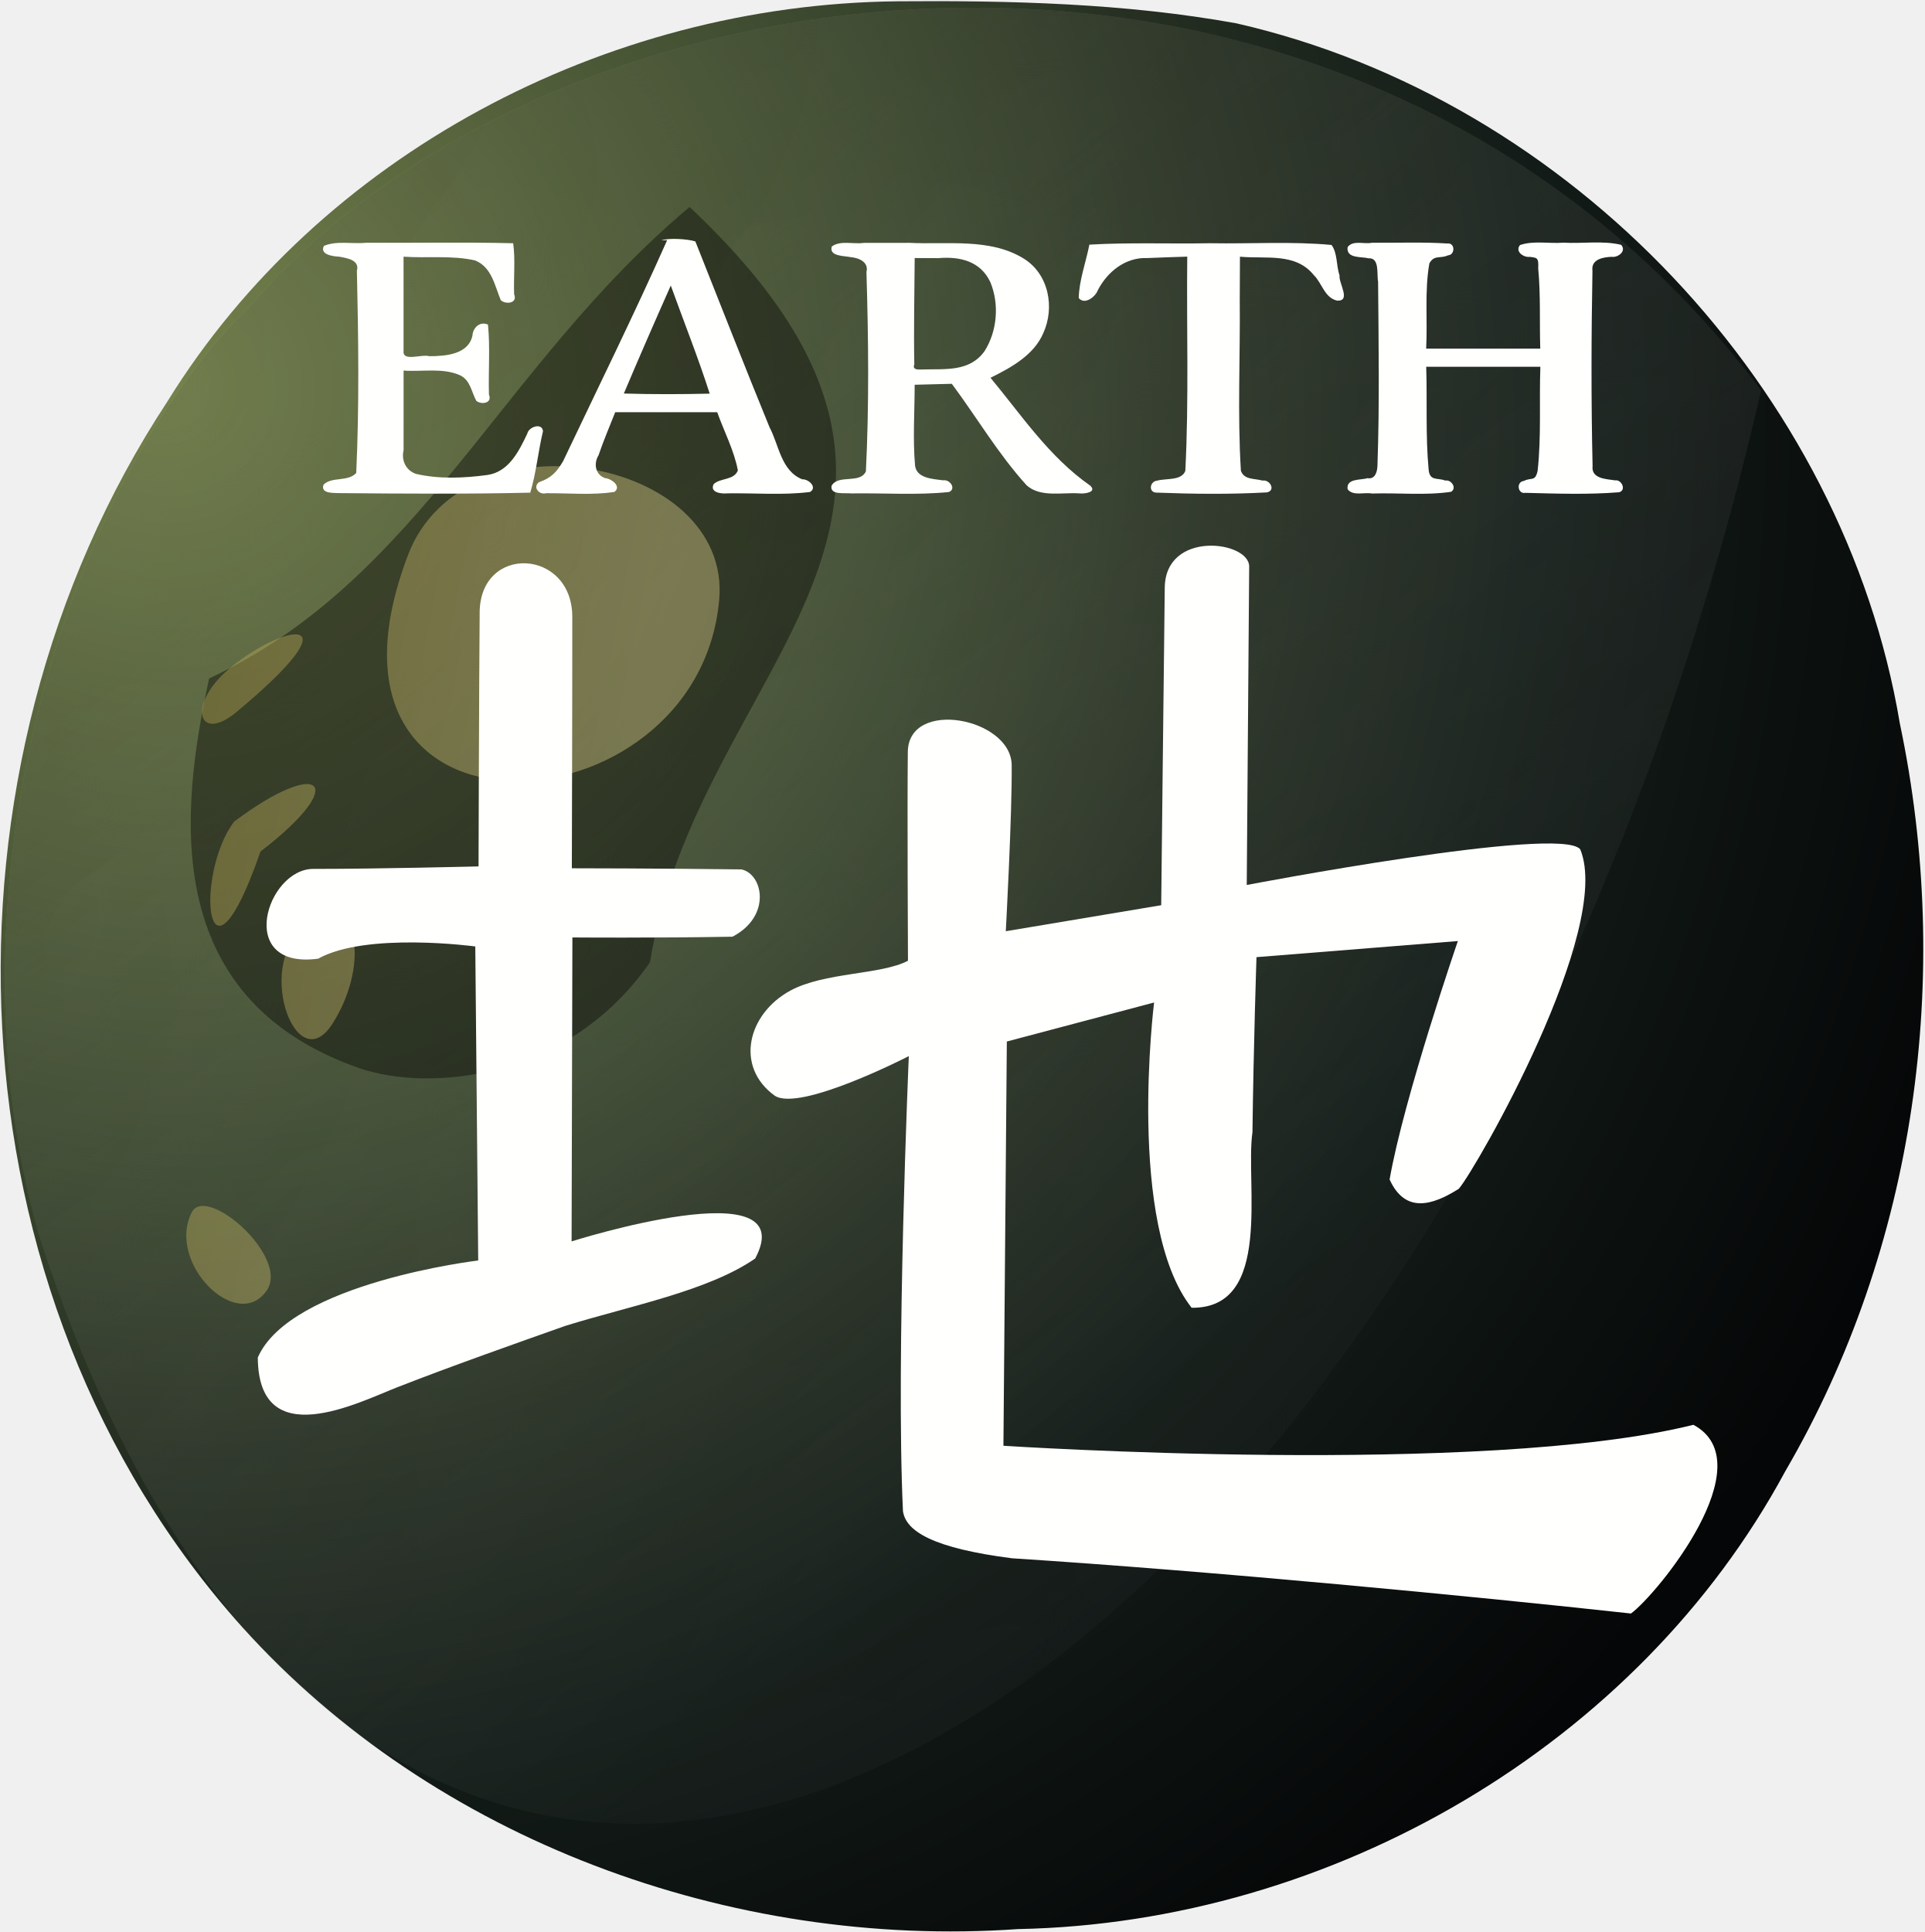
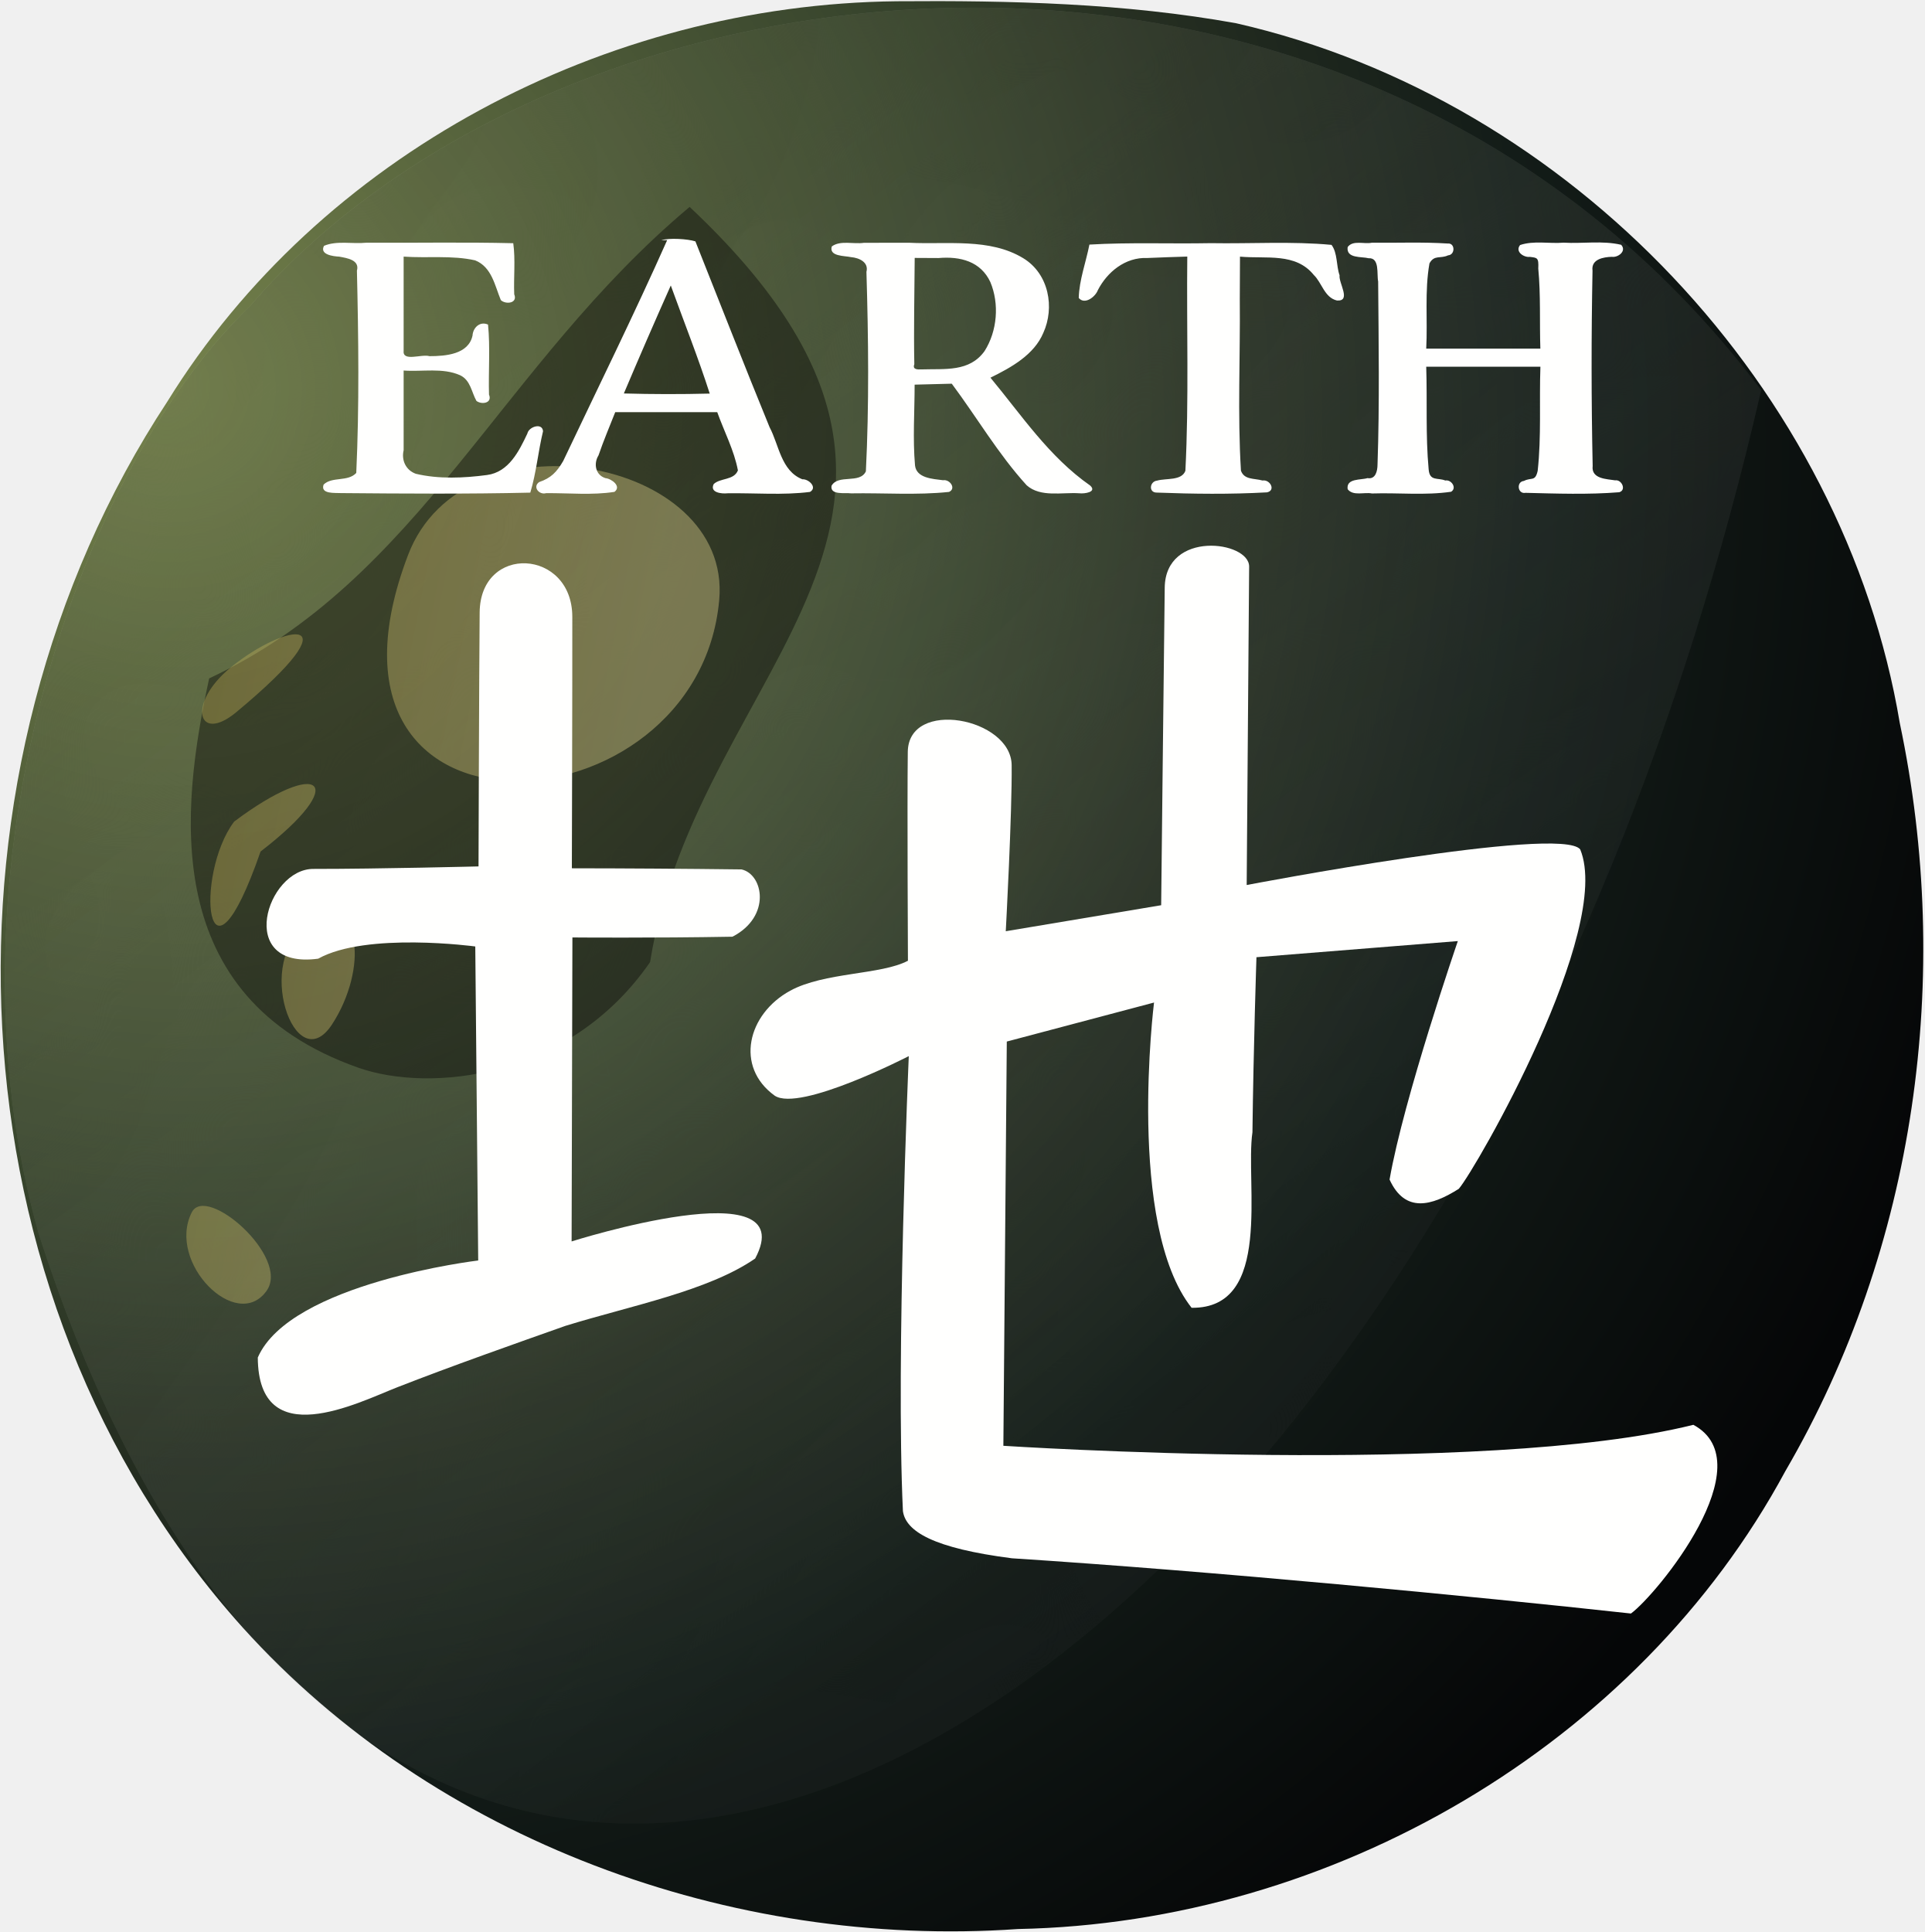
- <svg xmlns="http://www.w3.org/2000/svg" xmlns:xlink="http://www.w3.org/1999/xlink" width="76.852" height="77.152" viewBox="0 0 76.852 77.152" id="svg3760" version="1.1">
-   <defs id="defs3762">
-     <linearGradient id="linearGradient3912">
-       <stop style="stop-color:#af9b3c;stop-opacity:1" offset="0" id="stop3914" />
-       <stop style="stop-color:#e5d892;stop-opacity:1" offset="1" id="stop3916" />
+ <svg xmlns="http://www.w3.org/2000/svg" xmlns:xlink="http://www.w3.org/1999/xlink" width="76.852" height="77.152">
+   <defs>
+     <linearGradient id="e">
+       <stop offset="0" style="stop-color:#af9b3c;stop-opacity:1" />
+       <stop offset="1" style="stop-color:#e5d892;stop-opacity:1" />
    </linearGradient>
-     <linearGradient id="linearGradient3747">
-       <stop style="stop-color:#b8ac54;stop-opacity:1" offset="0" id="stop3749" />
-       <stop style="stop-color:#684f12;stop-opacity:1" offset="1" id="stop3751" />
+     <linearGradient id="c">
+       <stop offset="0" style="stop-color:#b8ac54;stop-opacity:1" />
+       <stop offset="1" style="stop-color:#684f12;stop-opacity:1" />
    </linearGradient>
-     <linearGradient id="linearGradient3104">
-       <stop style="stop-color:#1f291e;stop-opacity:.126" offset="0" id="stop3106" />
-       <stop style="stop-color:#4c5433;stop-opacity:1" offset="1" id="stop3108" />
+     <linearGradient id="b">
+       <stop offset="0" style="stop-color:#1f291e;stop-opacity:.126" />
+       <stop offset="1" style="stop-color:#4c5433;stop-opacity:1" />
    </linearGradient>
-     <linearGradient id="linearGradient4306">
-       <stop id="stop4308" offset="0" style="stop-color:#9f863f;stop-opacity:1" />
-       <stop style="stop-color:#332815;stop-opacity:1" offset="1" id="stop4310" />
-       <stop id="stop4312" offset="1" style="stop-color:#e9e560;stop-opacity:1" />
+     <linearGradient id="a">
+       <stop offset="0" style="stop-color:red;stop-opacity:1" />
+       <stop offset="1" style="stop-color:#f60;stop-opacity:1" />
    </linearGradient>
-     <linearGradient id="linearGradient4296">
-       <stop id="stop4298" offset="0" style="stop-color:#f0bf7a;stop-opacity:.911" />
-       <stop style="stop-color:#f0bf7a;stop-opacity:.455" offset="0.642" id="stop4300" />
-       <stop id="stop4302" offset="1" style="stop-color:#f0bf7a;stop-opacity:0" />
+     <linearGradient xlink:href="#a" id="i" x1="143.5" x2="106.25" y1="22.902" y2="22.402" gradientTransform="translate(246.484 539.035)scale(.68518)" gradientUnits="userSpaceOnUse" />
+     <linearGradient id="f">
+       <stop offset="0" style="stop-color:#75824c;stop-opacity:1" />
+       <stop offset=".422" style="stop-color:#38452d;stop-opacity:1" />
+       <stop offset=".56" style="stop-color:#252e21;stop-opacity:1" />
+       <stop offset=".726" style="stop-color:#131c18;stop-opacity:1" />
+       <stop offset="1" style="stop-color:#050607;stop-opacity:1" />
    </linearGradient>
-     <linearGradient id="linearGradient4230">
-       <stop style="stop-color:#f0bf7a;stop-opacity:.911" offset="0" id="stop4232" />
-       <stop id="stop4292" offset="0.5" style="stop-color:#f0bf7a;stop-opacity:.455" />
-       <stop style="stop-color:#f0bf7a;stop-opacity:0" offset="1" id="stop4234" />
-     </linearGradient>
-     <linearGradient id="linearGradient3111">
-       <stop style="stop-color:#f3c87d;stop-opacity:.759" offset="0" id="stop3113" />
-       <stop id="stop3119" offset="0.914" style="stop-color:#d69c45;stop-opacity:1" />
-       <stop style="stop-color:#e5ff6a;stop-opacity:1" offset="1" id="stop3115" />
-     </linearGradient>
-     <linearGradient id="linearGradient3101">
-       <stop style="stop-color:#a5864d;stop-opacity:1" offset="0" id="stop3103" />
-       <stop id="stop4238" offset="0.786" style="stop-color:#332815;stop-opacity:1" />
-       <stop style="stop-color:#1a1911;stop-opacity:1" offset="1" id="stop3105" />
-     </linearGradient>
-     <radialGradient xlink:href="#linearGradient4230" id="radialGradient4236" cx="306.6" cy="555.367" fx="306.6" fy="555.367" r="6.005" gradientTransform="matrix(0.6088642,0.5079639,-0.9099605,1.090712,625.3083,-205.9878)" gradientUnits="userSpaceOnUse" />
-     <radialGradient xlink:href="#linearGradient4306" id="radialGradient4304" cx="327.576" cy="574.454" fx="327.576" fy="574.454" r="39.672" gradientTransform="matrix(-1.8589783e-6,1.077061,-1.155144,-2.9470962e-6,991.2851,221.5813)" gradientUnits="userSpaceOnUse" />
-     <linearGradient y2="22.402" x2="106.25" y1="22.902" x1="143.5" gradientTransform="matrix(1.211341,0,0,1.211341,182.5363,525.1974)" gradientUnits="userSpaceOnUse" id="linearGradient6058" xlink:href="#linearGradient5507-3" />
-     <linearGradient id="linearGradient5507-3">
-       <stop style="stop-color:red;stop-opacity:1" offset="0" id="stop5509-1" />
-       <stop style="stop-color:#f60;stop-opacity:1" offset="1" id="stop5511-9" />
-     </linearGradient>
-     <linearGradient y2="22.402" x2="106.25" y1="22.902" x1="143.5" gradientTransform="matrix(1.211341,0,0,1.211341,182.5363,525.1974)" gradientUnits="userSpaceOnUse" id="linearGradient7449" xlink:href="#linearGradient5507-3" />
-     <linearGradient id="linearGradient7451">
-       <stop style="stop-color:red;stop-opacity:1" offset="0" id="stop7453" />
-       <stop style="stop-color:#f60;stop-opacity:1" offset="1" id="stop7455" />
-     </linearGradient>
-     <linearGradient y2="22.402" x2="106.25" y1="22.902" x1="143.5" gradientTransform="matrix(0.6851803,0,0,0.6851801,246.4844,539.0349)" gradientUnits="userSpaceOnUse" id="linearGradient7459" xlink:href="#linearGradient5507-3" />
-     <radialGradient xlink:href="#linearGradient3111-5" id="radialGradient4358-4" cx="323.009" cy="633.445" fx="323.009" fy="633.445" r="39.672" gradientTransform="matrix(-1.40171,1.365967,-1.389228,-1.480825,1627.659,1046.689)" gradientUnits="userSpaceOnUse" />
-     <linearGradient id="linearGradient3111-5">
-       <stop style="stop-color:#75824c;stop-opacity:1" offset="0" id="stop3113-4" />
-       <stop id="stop3216" offset="0.422" style="stop-color:#38452d;stop-opacity:1" />
-       <stop id="stop3212" offset="0.56" style="stop-color:#252e21;stop-opacity:1" />
-       <stop id="stop3119-9" offset="0.726" style="stop-color:#131c18;stop-opacity:1" />
-       <stop style="stop-color:#050607;stop-opacity:1" offset="1" id="stop3115-5" />
-     </linearGradient>
-     <linearGradient id="linearGradient3101-4">
-       <stop style="stop-color:#a5864d;stop-opacity:1" offset="0" id="stop3103-8" />
-       <stop id="stop4238-2" offset="0.786" style="stop-color:#332815;stop-opacity:1" />
-       <stop style="stop-color:#1a1911;stop-opacity:1" offset="1" id="stop3105-1" />
-     </linearGradient>
-     <linearGradient id="linearGradient4296-8">
-       <stop id="stop4298-3" offset="0" style="stop-color:#f0bf7a;stop-opacity:.911" />
-       <stop style="stop-color:#f0bf7a;stop-opacity:.455" offset="0.642" id="stop4300-1" />
-       <stop id="stop4302-4" offset="1" style="stop-color:#f0bf7a;stop-opacity:0" />
-     </linearGradient>
-     <filter id="filter3153" height="1.3" y="-0.15" width="1.3" x="-0.15" color-interpolation-filters="sRGB">
-       <feTurbulence id="feTurbulence3155" type="fractalNoise" baseFrequency="0.07" numOctaves="4" result="result0" />
-       <feDisplacementMap id="feDisplacementMap3157" in2="result0" in="SourceGraphic" xChannelSelector="R" yChannelSelector="G" scale="10" result="result2" />
-       <feBlend id="feBlend3159" in2="result2" result="result5" in="result2" mode="multiply" />
-       <feGaussianBlur id="feGaussianBlur3161" stdDeviation="10" in="result2" result="result4" />
-       <feComposite id="feComposite3163" in2="result4" operator="arithmetic" in="result0" k3="0.5" k1="2" result="result6" />
-       <feComposite id="feComposite3165" in2="result5" operator="in" in="result6" result="result7" />
+     <linearGradient xlink:href="#b" id="l" x1="425.635" x2="393.456" y1="588.299" y2="547.574" gradientUnits="userSpaceOnUse" />
+     <linearGradient xlink:href="#c" id="n" x1="486.982" x2="472.661" y1="576.549" y2="560.511" gradientUnits="userSpaceOnUse" />
+     <linearGradient xlink:href="#e" id="o" x1="464.854" x2="489.233" y1="563.134" y2="567.849" gradientUnits="userSpaceOnUse" />
+     <radialGradient xlink:href="#f" id="k" cx="323.009" cy="633.445" r="39.672" fx="323.009" fy="633.445" gradientTransform="matrix(-1.40171 1.36597 -1.38923 -1.48083 1627.66 1046.689)" gradientUnits="userSpaceOnUse" />
+     <filter id="m" width="1" height="1" x="0" y="0" color-interpolation-filters="sRGB">
+       <feTurbulence baseFrequency=".037" numOctaves="3" result="result0" />
+       <feSpecularLighting result="result1" specularExponent="24.3" surfaceScale="2">
+         <feDistantLight azimuth="225" elevation="45" />
+       </feSpecularLighting>
+       <feDiffuseLighting diffuseConstant="1.21" in="result0" result="result2" surfaceScale="3">
+         <feDistantLight azimuth="225" elevation="42" />
+       </feDiffuseLighting>
+       <feBlend in2="SourceGraphic" mode="multiply" result="result91" />
+       <feComposite in="result1" in2="result91" k2="1" k3="1" operator="arithmetic" result="result92" />
+       <feComposite in2="SourceAlpha" operator="in" result="result2" />
    </filter>
-     <linearGradient xlink:href="#linearGradient3104" id="linearGradient3243" gradientUnits="userSpaceOnUse" x1="425.635" y1="588.299" x2="393.456" y2="547.574" />
-     <filter id="filter3403" x="0" y="0" width="1" height="1" color-interpolation-filters="sRGB">
-       <feTurbulence id="feTurbulence3405" numOctaves="3" baseFrequency="0.037" result="result0" />
-       <feSpecularLighting id="feSpecularLighting3407" specularExponent="24.3" surfaceScale="2" specularConstant="1" result="result1">
-         <feDistantLight id="feDistantLight3409" elevation="45" azimuth="225" />
-       </feSpecularLighting>
-       <feDiffuseLighting id="feDiffuseLighting3411" in="result0" surfaceScale="3" diffuseConstant="1.21" result="result2">
-         <feDistantLight id="feDistantLight3413" azimuth="225" elevation="42" />
-       </feDiffuseLighting>
-       <feBlend id="feBlend3415" in2="SourceGraphic" mode="multiply" result="result91" />
-       <feComposite id="feComposite3417" in2="result91" operator="arithmetic" in="result1" k2="1" k3="1" result="result92" />
-       <feComposite id="feComposite3419" in2="SourceAlpha" operator="in" result="result2" />
-     </filter>
-     <linearGradient xlink:href="#linearGradient3747" id="linearGradient3753" x1="486.982" y1="576.549" x2="472.661" y2="560.511" gradientUnits="userSpaceOnUse" />
-     <linearGradient xlink:href="#linearGradient3747-7" id="linearGradient3762-0" gradientUnits="userSpaceOnUse" x1="490.341" y1="581.234" x2="472.661" y2="560.511" />
-     <linearGradient id="linearGradient3747-7">
-       <stop style="stop-color:#b8ac54;stop-opacity:1" offset="0" id="stop3749-5" />
-       <stop style="stop-color:#684f12;stop-opacity:1" offset="1" id="stop3751-5" />
-     </linearGradient>
-     <linearGradient xlink:href="#linearGradient3747-1" id="linearGradient3762-7" gradientUnits="userSpaceOnUse" x1="490.341" y1="581.234" x2="472.661" y2="560.511" />
-     <linearGradient id="linearGradient3747-1">
-       <stop style="stop-color:#c1bf6a;stop-opacity:1" offset="0" id="stop3749-6" />
-       <stop style="stop-color:#d0d51f;stop-opacity:1" offset="1" id="stop3751-7" />
-     </linearGradient>
-     <linearGradient xlink:href="#linearGradient3912" id="linearGradient3918" x1="464.854" y1="563.134" x2="489.233" y2="567.849" gradientUnits="userSpaceOnUse" />
  </defs>
-   <g id="layer1" transform="translate(-288.9848,-535.5256)">
-     <g id="g4793" transform="matrix(0.967666,0,0,0.9494436,10.18165,28.77122)">
-       <text xml:space="preserve" style="font-size:27.407px;font-style:normal;font-weight:400;line-height:125%;letter-spacing:0;word-spacing:0;fill:url(#linearGradient7459);fill-opacity:1;stroke:none;font-family:StoneSerITCStd Medium;-inkscape-font-specification:StoneSerITCStd Medium" x="311.405" y="555.583" id="text5503" transform="scale(0.9905396,1.009551)">
-         <tspan id="tspan5505" x="311.405" y="555.583" style="font-size:4.111px;fill:url(#linearGradient7459);fill-opacity:1">Created by Falzar FZ</tspan>
-       </text>
-       <g transform="translate(0.00547206,0.0258127)" id="g3021" style="opacity:1">
-         <path style="fill:url(#radialGradient4358-4);fill-opacity:1;stroke:none" d="m 325.125,533.768 c -12.046,0.128 -23.831,6.478 -30.107,16.838 -9.983,15.476 -9.221,37.58 3.108,51.559 7.911,8.942 20.141,13.526 31.995,12.685 12.969,-0.255 25.579,-7.742 31.67,-19.258 5.399,-9.438 6.922,-20.84 4.726,-31.458 -2.298,-13.991 -13.544,-26.226 -27.386,-29.442 -4.606,-0.847 -9.333,-0.962 -14.005,-0.925 z" id="path3048" />
-         <g id="g4771" transform="translate(-85.68223,0.4227259)" style="fill:#fff;fill-opacity:1" />
+   <text xml:space="preserve" x="311.405" y="555.583" style="font-size:27.407px;font-style:normal;font-weight:400;line-height:125%;letter-spacing:0;word-spacing:0;fill:url(#i);fill-opacity:1;stroke:none;font-family:StoneSerITCStd Medium;-inkscape-font-specification:StoneSerITCStd Medium" transform="translate(-278.803 -506.754)scale(.95851)">
+     <tspan x="311.405" y="555.583" style="font-size:4.111px;fill:url(#i);fill-opacity:1">Created by Falzar FZ</tspan>
+   </text>
+   <g style="opacity:1">
+     <path d="M325.125 533.768c-12.046.128-23.831 6.478-30.107 16.838-9.984 15.476-9.221 37.58 3.108 51.559 7.91 8.942 20.14 13.526 31.995 12.685 12.969-.255 25.58-7.742 31.67-19.258 5.398-9.438 6.922-20.84 4.725-31.458-2.298-13.991-13.543-26.225-27.386-29.441-4.606-.848-9.333-.962-14.005-.925" style="fill:url(#k);fill-opacity:1;stroke:none" transform="matrix(.96767 0 0 .94944 -278.798 -506.73)" />
+   </g>
+   <g style="fill:#fffffe;fill-opacity:1">
+     <path d="M376.317 582.717c15.023 47.511 58.146 21.819 71.077-35.502-16.841-22.801-49.382-18.914-62.35-3.55-7.588 7.47-12.742 24.585-8.727 39.052" style="opacity:.2;fill:url(#l);fill-opacity:1;stroke:none;filter:url(#m)" transform="matrix(.96767 0 0 .94944 -362.599 -503.968)" />
+     <g style="fill:#fffffe;fill-opacity:1">
+       <path d="M295.89 572.39c1.957-12.564 15.2-18.763 1.632-31.763-7.787 6.652-11.11 15.677-19.828 19.83-1.176 5.51-2.087 13.413 6.155 16.375 2.934 1.055 8.694.5 12.041-4.442" style="opacity:.4;fill:#010101;fill-opacity:1;stroke:none" transform="matrix(.96767 0 0 .94944 -260.363 -505.03)" />
+     </g>
+     <g style="fill:url(#n);fill-opacity:1">
+       <g style="opacity:.4">
+         <path d="M471.765 568.038c-1.863 1.548-1.367 3.235.214 1.895 5.019-4.252 2.036-3.764-.214-1.895m-1.625 22.935c-1.045 2.112 1.855 5.07 3.09 3.297.983-1.412-2.492-4.504-3.09-3.297m11.928-23.448c-13.226 35.809-6.613 17.904 0 0m-7.102 11.353c-2.31 1.413-.565 6.571.963 4.189 1.484-2.312 1.24-5.537-.963-4.189m-3.076-4.342c-1.659 2.242-1.166 7.887 1.09 1.258 3.752-2.94 2.463-3.98-1.09-1.258m7.178-11.216c-4.82 12.887 11.96 11.837 12.84 1.895.534-6.026-10.54-8.046-12.84-1.895" style="opacity:1;fill:url(#o);fill-opacity:1;stroke:none" transform="matrix(.96767 0 0 .94944 -447.283 -512.678)" />
      </g>
-       <g id="g4057" transform="translate(-86.59561,2.93471)" style="fill:#fffffe;fill-opacity:1">
-         <path id="path3994-2" d="m 376.317,582.717 c 15.023,47.511 58.146,21.819 71.077,-35.502 -16.841,-22.802 -49.382,-18.914 -62.35,-3.549 -7.588,7.469 -12.742,24.584 -8.727,39.051 z" style="opacity:.2;fill:url(#linearGradient3243);fill-opacity:1;stroke:none;filter:url(#filter3403)" />
-         <g transform="translate(105.6521,-1.118301)" style="fill:#fffffe;fill-opacity:1" id="g3195-6">
-           <path style="opacity:.4;fill:#010101;fill-opacity:1;stroke:none" d="m 295.89,572.39 c 1.957,-12.563 15.2,-18.762 1.632,-31.762 -7.787,6.652 -11.111,15.677 -19.829,19.829 -1.176,5.51 -2.087,13.414 6.155,16.376 2.934,1.055 8.694,0.499 12.042,-4.443 z" id="path3994-8" />
-         </g>
-         <g id="g3739" transform="translate(-87.51431,-9.174274)" style="fill:url(#linearGradient3753);fill-opacity:1">
-           <g id="g3755" style="opacity:.4">
-             <g transform="translate(196.8877,20.63705)" style="fill:url(#linearGradient3753);fill-opacity:1" id="g3195-6-1" />
-             <path id="path3994-8-7-2-4-1" style="opacity:1;fill:url(#linearGradient3918);fill-opacity:1;stroke:none" d="m 471.765,568.038 c -1.864,1.548 -1.368,3.235 0.214,1.895 5.019,-4.252 2.036,-3.764 -0.214,-1.895 z m -1.625,22.936 c -1.045,2.112 1.855,5.07 3.089,3.297 0.983,-1.413 -2.491,-4.504 -3.089,-3.297 z M 482.068,567.525 c -13.226,35.809 -6.613,17.904 0,0 z m -7.103,11.353 c -2.31,1.413 -0.565,6.571 0.964,4.189 1.484,-2.312 1.24,-5.536 -0.964,-4.189 z m -3.075,-4.342 c -1.659,2.241 -1.167,7.887 1.089,1.258 3.753,-2.94 2.464,-3.981 -1.089,-1.258 z m 7.178,-11.216 c -4.819,12.887 11.961,11.837 12.841,1.895 0.534,-6.027 -10.54,-8.046 -12.841,-1.895 z" />
-           </g>
-         </g>
-         <g transform="translate(0.09722067,-0.1196268)" style="fill:#fffffe;fill-opacity:1" id="g3195">
-           <path style="fill:#fffffe;fill-opacity:1;stroke:none" d="m 130.073,33.476 -6.205,1.039 c 0,0 0.257,-4.751 0.235,-6.636 -0.022,-1.885 -4.123,-2.669 -4.148,-0.526 -0.025,2.144 0.006,8.34 0.006,8.34 -1.076,0.568 -3.337,0.452 -4.702,1.196 -1.706,0.93 -2.218,3.038 -0.62,4.192 0.999,0.666 5.356,-1.579 5.356,-1.579 0,0 -0.523,12.056 -0.234,18.17 0.116,0.815 1.225,1.481 4.351,1.883 8.076,0.521 18.363,1.509 24.722,2.206 1.034,-0.756 5.34,-6.007 2.493,-7.536 -8.369,2.091 -27.554,0.837 -27.554,0.837 l 0.136,-16.143 5.881,-1.558 c 0,0 -1.11,8.881 1.499,12.19 3.27,0.041 2.132,-4.963 2.429,-7.01 0.042,-3.423 0.161,-6.991 0.161,-6.991 l 8.042,-0.643 c 0,0 -2.161,6.281 -2.726,9.522 0.616,1.352 1.683,1.055 2.765,0.37 0.698,-0.815 6.164,-10.357 4.849,-13.553 -0.76,-0.981 -13.319,1.422 -13.319,1.422 0,0 0.092,-11.69 0.097,-12.716 0.005,-1.026 -3.342,-1.465 -3.371,0.838 -0.029,2.303 -0.142,12.685 -0.142,12.685 z" id="path3992" transform="matrix(1.033414,0,0,1.053248,288.1192,533.7382)" />
-           <path style="fill:#fffffe;fill-opacity:1;stroke:none" d="m 102.857,21.784 c -0.024,2.743 -0.045,10.142 -0.045,10.142 0,0 -3.931,0.1 -6.591,0.1 -1.87,-0.014 -3.137,4.029 0.187,3.585 1.929,-1.077 6.274,-0.488 6.274,-0.488 l 0.117,12.54 c 0,0 -7.504,0.892 -8.802,3.875 0.022,3.848 3.995,1.804 5.569,1.188 2.145,-0.839 4.718,-1.746 6.718,-2.454 2.607,-0.806 5.695,-1.39 7.575,-2.687 1.933,-3.624 -7.331,-0.684 -7.331,-0.684 l 0.032,-12.138 c 0,0 3.239,0.027 6.393,-0.03 1.562,-0.811 1.227,-2.498 0.36,-2.687 -3.282,-0.043 -6.775,-0.045 -6.775,-0.045 0,0 0.021,-7.323 0.018,-10.042 -0.003,-2.719 -3.676,-2.918 -3.7,-0.175 z" id="path3994" transform="matrix(1.033414,0,0,1.053248,288.1192,533.7382)" />
-           <path style="fill:#fffffe;fill-opacity:1;stroke:none" d="m 389.725,541.135 c -0.568,0.058 -1.207,-0.098 -1.737,0.129 -0.195,0.374 0.39,0.444 0.628,0.455 0.314,0.059 0.854,0.136 0.73,0.592 0.064,2.832 0.1,5.685 -0.027,8.506 -0.349,0.384 -0.999,0.141 -1.349,0.49 -0.143,0.413 0.482,0.34 0.718,0.357 2.603,0.023 5.212,0.042 7.813,-0.019 0.245,-0.822 0.325,-1.734 0.525,-2.584 -0.031,-0.373 -0.589,-0.188 -0.646,0.097 -0.341,0.731 -0.763,1.626 -1.669,1.746 -0.959,0.129 -1.992,0.177 -2.935,-0.052 -0.41,-0.148 -0.602,-0.569 -0.503,-0.99 0,-1.118 0,-2.235 0,-3.353 0.766,0.059 1.615,-0.129 2.332,0.199 0.432,0.211 0.469,0.713 0.673,1.079 0.212,0.165 0.665,0.101 0.518,-0.266 -0.028,-0.978 0.054,-1.982 -0.04,-2.945 -0.346,-0.154 -0.623,0.142 -0.641,0.463 -0.167,0.792 -1.109,0.865 -1.777,0.866 -0.33,-0.099 -1.125,0.254 -1.066,-0.236 0,-1.317 0,-2.633 0,-3.95 0.977,0.069 1.998,-0.063 2.95,0.157 0.69,0.278 0.815,1.071 1.061,1.671 0.199,0.194 0.708,0.14 0.553,-0.244 -0.028,-0.713 0.055,-1.452 -0.04,-2.149 -2.016,-0.051 -4.051,-0.01 -6.073,-0.02 z" id="path4017" />
-           <path style="fill:#fffffe;fill-opacity:1;stroke:none" d="m 402.149,541.028 c -1.349,3.094 -2.869,6.234 -4.29,9.287 -0.268,0.47 -0.505,0.718 -0.995,0.888 -0.278,0.202 5.4e-4,0.55 0.29,0.465 0.936,-0.009 1.896,0.092 2.82,-0.055 0.305,-0.232 -0.119,-0.555 -0.37,-0.577 -0.422,-0.133 -0.495,-0.616 -0.288,-0.958 0.206,-0.615 0.456,-1.214 0.691,-1.818 1.403,0 2.806,0 4.209,0 0.285,0.813 0.699,1.612 0.853,2.45 -0.165,0.423 -0.724,0.309 -0.998,0.575 -0.178,0.363 0.33,0.415 0.571,0.388 1.131,-0.017 2.283,0.086 3.403,-0.057 0.32,-0.189 -0.056,-0.55 -0.318,-0.532 -0.879,-0.356 -0.962,-1.447 -1.351,-2.189 -1.043,-2.597 -2.043,-5.211 -3.061,-7.817 -0.321,-0.105 -1.082,-0.152 -1.408,-0.05 z m 0.178,1.98 c 0.526,1.48 1.122,3.011 1.579,4.472 -1.181,0.028 -2.363,0.031 -3.543,-0.005 0.63,-1.52 1.279,-3.034 1.937,-4.542 l 0.028,0.075 z" id="path4019" />
-           <path style="fill:#fffffe;fill-opacity:1;stroke:none" d="m 410.272,541.138 c -0.423,0.067 -0.978,-0.117 -1.328,0.154 -0.122,0.425 0.524,0.387 0.789,0.448 0.352,0.031 0.743,0.221 0.642,0.622 0.083,2.795 0.113,5.597 -0.023,8.389 -0.249,0.542 -1.14,0.105 -1.417,0.607 -0.067,0.405 0.556,0.283 0.807,0.318 1.345,-0.023 2.708,0.083 4.043,-0.059 0.306,-0.14 0.037,-0.539 -0.249,-0.492 -0.432,-0.056 -1.093,-0.088 -1.155,-0.619 -0.097,-1.129 -0.016,-2.268 -0.016,-3.4 0.511,-0.014 1.022,-0.027 1.533,-0.04 1.036,1.417 1.92,2.962 3.092,4.273 0.574,0.518 1.458,0.286 2.172,0.336 0.213,0.026 0.741,-0.049 0.448,-0.326 -1.701,-1.21 -2.839,-2.97 -4.116,-4.537 0.865,-0.433 1.803,-0.965 2.182,-1.885 0.474,-1.06 0.236,-2.48 -0.828,-3.139 -1.386,-0.861 -3.139,-0.571 -4.705,-0.651 -0.623,-0.002 -1.245,-9.7e-4 -1.868,0.002 z m 3.076,0.642 c 0.905,-0.079 1.742,0.141 2.14,1.01 0.375,0.915 0.288,2.06 -0.241,2.905 -0.625,0.885 -1.624,0.737 -2.596,0.769 -0.166,0.006 -0.387,0.014 -0.301,-0.216 -0.028,-1.491 0.007,-2.981 0.016,-4.472 0.328,0.002 0.655,0.003 0.983,0.005 z" id="path4021" />
-           <path style="fill:#fffffe;fill-opacity:1;stroke:none" d="m 424.583,541.153 c -1.666,0.033 -3.359,-0.039 -5.008,0.06 -0.142,0.742 -0.422,1.493 -0.44,2.246 0.25,0.305 0.692,-0.056 0.789,-0.33 0.376,-0.745 1.118,-1.395 2.049,-1.352 0.547,-0.028 1.094,-0.039 1.641,-0.06 -0.031,3.003 0.071,6.013 -0.079,9.011 -0.159,0.427 -0.794,0.303 -1.168,0.413 -0.309,0.033 -0.363,0.506 -0.013,0.502 1.513,0.058 3.04,0.076 4.55,-0.01 0.374,-0.081 0.124,-0.551 -0.186,-0.497 -0.345,-0.098 -0.752,-0.022 -0.89,-0.413 -0.145,-2.398 -0.023,-4.808 -0.047,-7.21 0.003,-0.598 0.005,-1.196 0.008,-1.793 1.092,0.102 2.293,-0.18 3.048,0.774 0.333,0.324 0.438,0.949 0.956,1.072 0.603,0.041 0.06,-0.742 0.107,-1.06 -0.142,-0.407 -0.077,-0.932 -0.332,-1.28 -1.638,-0.157 -3.331,-0.042 -4.985,-0.072 z" id="path4023" />
-           <path style="fill:#fffffe;fill-opacity:1;stroke:none" d="m 431.226,541.135 c -0.311,0.068 -0.775,-0.124 -0.993,0.182 -0.07,0.493 0.584,0.393 0.862,0.47 0.471,-0.03 0.332,0.667 0.395,0.975 0.021,2.567 0.062,5.138 -0.025,7.703 -0.002,0.274 -0.081,0.632 -0.415,0.57 -0.263,0.089 -0.888,-0.002 -0.817,0.467 0.227,0.3 0.688,0.112 1.002,0.179 1.086,-0.037 2.192,0.088 3.267,-0.072 0.255,-0.16 0.004,-0.524 -0.239,-0.473 -0.313,-0.131 -0.649,0.044 -0.688,-0.473 -0.13,-1.425 -0.054,-2.878 -0.099,-4.313 1.806,0 2.905,0 4.711,0 -0.051,1.456 0.043,2.934 -0.113,4.377 -0.102,0.471 -0.257,0.261 -0.568,0.425 -0.324,0.032 -0.261,0.565 0.064,0.5 1.288,0.033 2.588,0.08 3.871,-0.025 0.307,-0.093 0.095,-0.544 -0.168,-0.5 -0.342,-0.057 -0.996,-0.053 -0.931,-0.607 -0.061,-2.736 -0.054,-5.476 -0.005,-8.213 -0.066,-0.49 0.464,-0.569 0.793,-0.582 0.249,0.043 0.631,-0.236 0.389,-0.505 -0.768,-0.186 -1.589,-0.043 -2.375,-0.09 -0.592,0.049 -1.229,-0.096 -1.798,0.1 -0.22,0.283 0.161,0.531 0.405,0.497 0.303,0.041 0.37,0.025 0.347,0.49 0.105,1.118 0.05,2.248 0.085,3.37 -1.805,0 -2.904,0 -4.709,0 0.062,-1.19 -0.071,-2.421 0.133,-3.587 0.2,-0.373 0.448,-0.185 0.769,-0.338 0.298,-0.018 0.297,-0.531 -0.018,-0.497 -1.042,-0.068 -2.09,-0.023 -3.133,-0.032 z" id="path4025" />
-         </g>
-       </g>
+     </g>
+     <g style="fill:#fffffe;fill-opacity:1">
+       <path d="m130.073 33.476-6.206 1.039s.257-4.752.235-6.636-4.122-2.67-4.148-.526.006 8.34.006 8.34c-1.076.568-3.336.452-4.701 1.197-1.706.93-2.218 3.037-.62 4.191 1 .666 5.355-1.579 5.355-1.579s-.523 12.057-.234 18.17c.116.815 1.225 1.481 4.351 1.883 8.076.521 18.363 1.509 24.722 2.206 1.034-.756 5.34-6.006 2.492-7.536-8.369 2.092-27.554.838-27.554.838l.137-16.143 5.88-1.558s-1.11 8.88 1.5 12.19c3.27.041 2.132-4.963 2.43-7.01.041-3.423.16-6.99.16-6.99l8.042-.644s-2.161 6.281-2.726 9.523c.616 1.351 1.683 1.055 2.765.37.698-.815 6.164-10.357 4.849-13.553-.76-.982-13.32 1.421-13.32 1.421s.093-11.69.098-12.716-3.342-1.465-3.371.838c-.03 2.302-.142 12.685-.142 12.685" style="fill:#fffffe;fill-opacity:1;stroke:none" transform="translate(-83.702 2.673)" />
+       <path d="M102.857 21.784c-.024 2.743-.045 10.142-.045 10.142s-3.93.1-6.59.1c-1.87-.014-3.138 4.03.186 3.585 1.93-1.077 6.274-.488 6.274-.488l.117 12.54s-7.504.892-8.802 3.875c.022 3.848 3.995 1.804 5.57 1.188 2.144-.839 4.717-1.746 6.717-2.453 2.607-.806 5.695-1.39 7.575-2.688 1.933-3.623-7.33-.683-7.33-.683l.032-12.139s3.239.027 6.393-.03c1.562-.81 1.227-2.497.36-2.687a612 612 0 0 0-6.775-.045s.022-7.323.018-10.042c-.003-2.719-3.676-2.918-3.7-.175" style="fill:#fffffe;fill-opacity:1;stroke:none" transform="translate(-83.702 2.673)" />
+       <path d="M389.725 541.135c-.568.058-1.207-.098-1.737.13-.195.374.39.443.628.455.314.06.854.135.73.591.065 2.832.1 5.686-.027 8.507-.349.384-.999.14-1.348.49-.143.413.482.34.718.357 2.603.023 5.212.042 7.812-.019.245-.821.325-1.734.526-2.584-.031-.373-.59-.188-.646.097-.34.731-.763 1.626-1.669 1.746-.959.129-1.992.177-2.935-.052-.41-.149-.602-.57-.503-.99v-3.353c.766.059 1.614-.129 2.332.199.432.21.469.713.673 1.08.212.164.665.1.518-.267-.027-.978.054-1.982-.04-2.945-.346-.154-.623.142-.64.463-.168.792-1.11.865-1.777.866-.33-.1-1.125.253-1.066-.237v-3.95c.977.07 1.998-.062 2.95.157.69.278.815 1.071 1.061 1.672.199.194.708.14.553-.244-.028-.713.055-1.452-.04-2.149-2.016-.05-4.05-.01-6.073-.02m12.424-.107c-1.35 3.094-2.87 6.234-4.29 9.287-.268.47-.506.718-.995.888-.278.202 0 .55.29.465.936-.009 1.896.093 2.82-.054.305-.232-.12-.555-.37-.577-.422-.134-.496-.617-.288-.958.206-.615.456-1.213.69-1.818h4.21c.285.813.7 1.612.853 2.45-.164.423-.724.31-.998.574-.178.363.33.416.57.388 1.132-.017 2.283.087 3.403-.057.32-.188-.055-.55-.317-.532-.88-.356-.962-1.447-1.351-2.19-1.043-2.596-2.043-5.21-3.061-7.816-.32-.105-1.083-.152-1.408-.05zm.177 1.98c.526 1.48 1.122 3.011 1.58 4.472a65 65 0 0 1-3.544-.005 261 261 0 0 1 1.937-4.542zm7.946-1.87c-.423.067-.978-.117-1.329.154-.121.425.524.387.789.448.352.03.743.22.641.621.083 2.795.113 5.597-.023 8.39-.249.541-1.14.105-1.417.607-.068.404.556.283.807.318 1.345-.023 2.707.083 4.042-.06.306-.14.037-.54-.248-.492-.432-.056-1.094-.088-1.156-.62-.097-1.129-.016-2.267-.016-3.4l1.533-.04c1.037 1.417 1.92 2.963 3.092 4.274.574.518 1.457.286 2.172.335.213.026.741-.049.448-.325-1.701-1.21-2.839-2.97-4.116-4.537.865-.433 1.803-.965 2.182-1.885.474-1.06.236-2.48-.828-3.14-1.386-.86-3.14-.57-4.705-.65q-.935-.002-1.868.002m3.075.641c.905-.079 1.742.142 2.14 1.01.376.915.288 2.06-.24 2.905-.626.885-1.625.737-2.596.769-.166.006-.387.014-.302-.217-.028-1.49.007-2.981.016-4.472zm11.236-.626c-1.666.033-3.359-.04-5.008.06-.142.741-.422 1.493-.44 2.245.25.305.692-.056.789-.33.376-.744 1.118-1.394 2.049-1.351.547-.028 1.094-.04 1.641-.06-.031 3.003.071 6.013-.078 9.011-.159.428-.794.303-1.168.413-.309.033-.362.506-.013.503 1.513.058 3.04.076 4.55-.01.374-.082.124-.552-.186-.498-.345-.098-.752-.021-.89-.413-.145-2.398-.024-4.808-.048-7.21l.008-1.793c1.093.101 2.293-.18 3.048.773.333.324.438.95.955 1.072.604.04.061-.742.107-1.06-.142-.407-.077-.932-.332-1.28-1.638-.157-3.33-.043-4.984-.072m6.643-.018c-.31.069-.775-.123-.993.182-.07.493.584.393.862.47.47-.03.332.667.396.975.02 2.567.061 5.137-.026 7.703-.002.274-.08.632-.415.57-.264.088-.888-.002-.817.467.227.3.688.112 1.002.179 1.086-.037 2.192.088 3.267-.072.255-.16.004-.524-.24-.473-.312-.13-.648.045-.687-.472-.13-1.425-.054-2.878-.1-4.313h4.712c-.05 1.456.043 2.934-.112 4.377-.103.47-.258.262-.568.426-.325.031-.261.565.064.5 1.288.032 2.588.08 3.871-.025.307-.094.095-.544-.168-.5-.342-.057-.996-.053-.93-.607a206 206 0 0 1-.006-8.213c-.066-.49.464-.57.794-.582.248.043.63-.236.388-.505-.768-.186-1.589-.042-2.375-.09-.591.05-1.23-.095-1.797.1-.22.283.16.53.404.498.303.04.37.025.347.49.105 1.118.05 2.247.086 3.37h-4.71c.062-1.19-.07-2.422.134-3.587.2-.372.447-.184.768-.338.299-.018.297-.531-.018-.497-1.042-.068-2.09-.023-3.133-.033" style="fill:#fffffe;fill-opacity:1;stroke:none" transform="matrix(.96767 0 0 .94944 -362.505 -504.082)" />
    </g>
  </g>
</svg>
